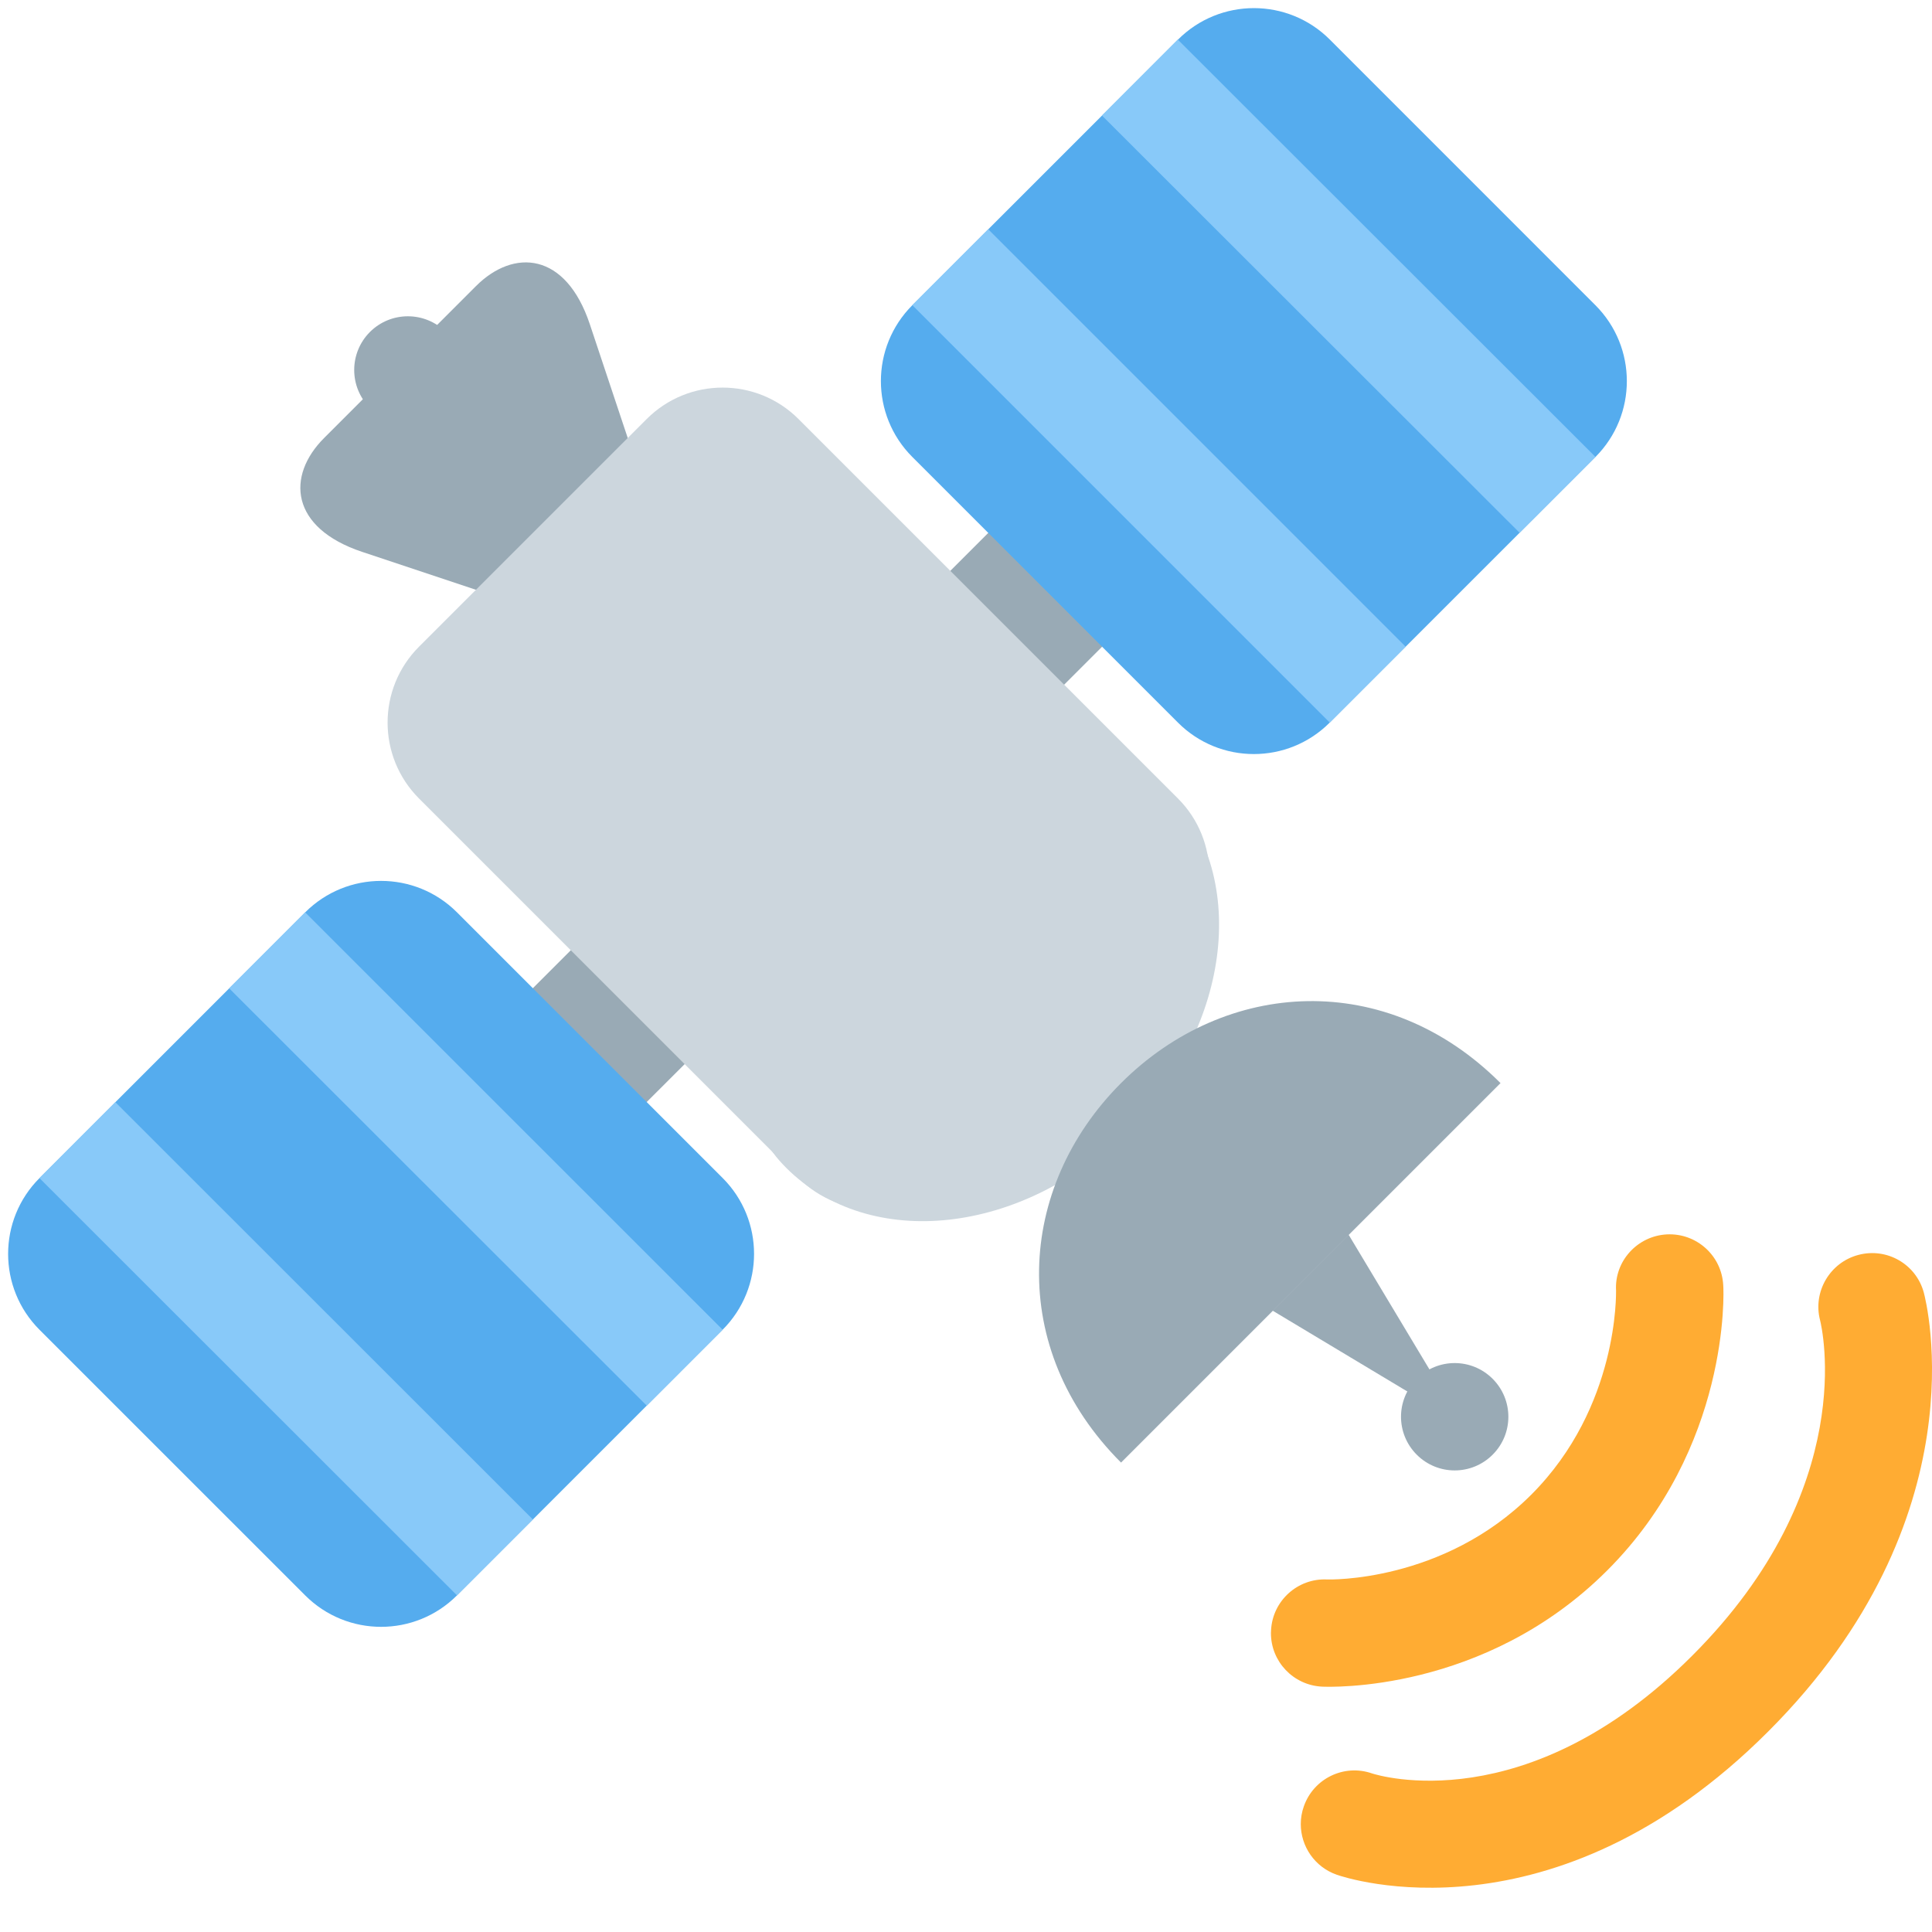
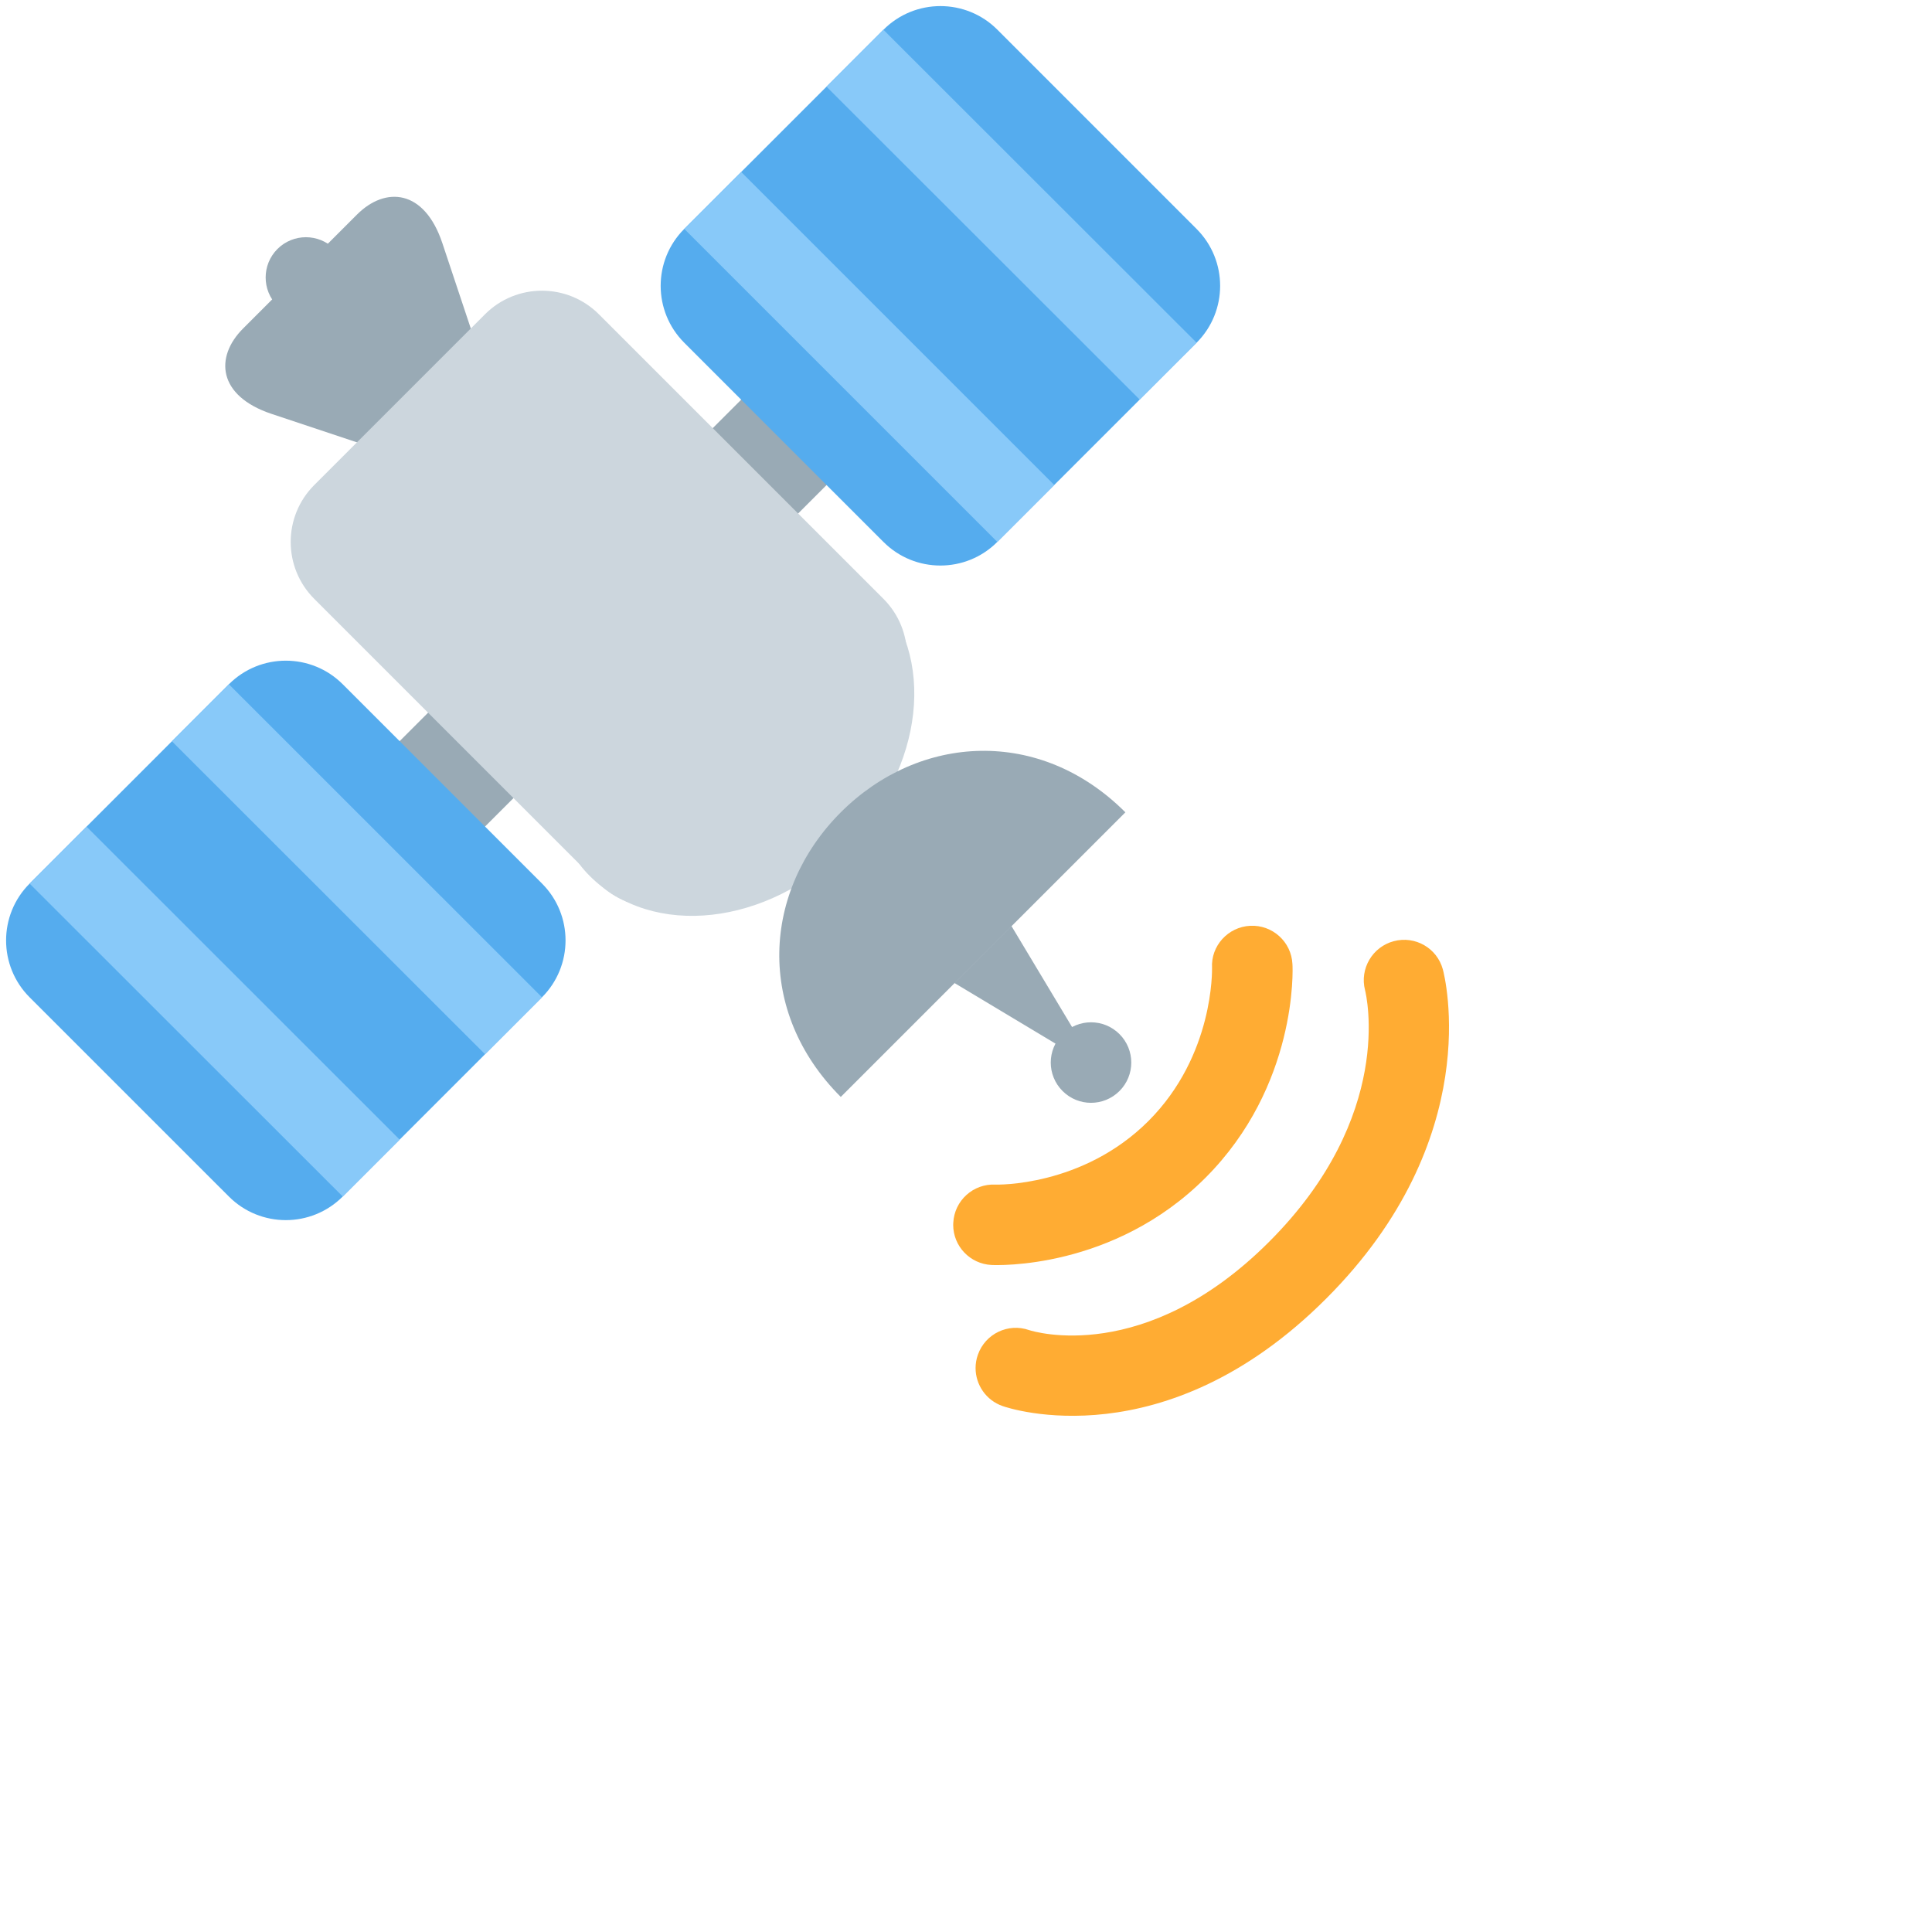
- <svg xmlns="http://www.w3.org/2000/svg" viewBox="0 0 36 36">
+ <svg xmlns="http://www.w3.org/2000/svg" viewBox="0 0 48 48">
  <path fill="#99AAB5" d="M8.514 19.828L19.122 9.223l2.121 2.121L10.635 21.95z" />
  <path fill="#55ACEE" d="M8.515 29.728c-.781.781-2.047.781-2.828 0l-4.95-4.949c-.781-.781-.781-2.048 0-2.828L5.687 17c.781-.781 2.047-.781 2.828 0l4.95 4.95c.781.78.781 2.047 0 2.828l-4.95 4.95zm16.262-16.263c-.78.781-2.047.781-2.827 0L17 8.515c-.781-.781-.781-2.047 0-2.828l4.951-4.95c.781-.781 2.047-.781 2.828 0l4.949 4.95c.781.781.781 2.047.001 2.828l-4.952 4.95z" />
  <path fill="#99AAB5" d="M12.404 10.283L10.99 6.04c-.448-1.342-1.415-1.415-2.122-.708L6.04 8.161c-.708.707-.635 1.674.707 2.122l4.243 1.414 1.414-1.414z" />
  <path fill="#CCD6DD" d="M17.708 21.949c-.782.781-2.048.781-2.829.001l-7.071-7.071c-.781-.781-.781-2.048 0-2.829l4.242-4.242c.781-.781 2.048-.781 2.829 0l7.071 7.071c.78.781.78 2.047-.001 2.829l-4.241 4.241z" />
  <path fill="#CCD6DD" d="M21.016 21.055c-1.952 1.953-4.802 2.269-6.364.708-1.562-1.562.876-2.29 2.829-4.243 1.953-1.953 2.681-4.39 4.243-2.829 1.561 1.562 1.245 4.411-.708 6.364z" />
  <path fill="#99AAB5" d="M27.96 20.182c-2.12-2.122-5.118-1.951-7.071 0-1.952 1.954-2.121 4.95 0 7.071l7.071-7.071zm-2.828 2.829l2.121 3.535-3.535-2.121z" />
  <path fill="#99AAB5" d="M27.813 27.106c-.391.391-1.023.391-1.414 0s-.391-1.023 0-1.414 1.023-.391 1.414 0 .391 1.024 0 1.414z" />
  <path fill="#88C9F9" d="M4.27 18.416L5.686 17l7.779 7.777-1.414 1.415zM17 5.686l1.414-1.414 7.778 7.778-1.414 1.414zM.735 21.952l1.414-1.415 7.78 7.776-1.414 1.414zm19.798-19.8L21.946.737l7.781 7.775-1.413 1.414z" />
  <path fill="#99AAB5" d="M8.307 7.601c-.39.39-1.023.39-1.414 0-.391-.391-.39-1.024 0-1.415.391-.39 1.023-.39 1.414 0 .391.391.391 1.024 0 1.415z" />
  <path fill="#FFAC33" d="M23.682 30.431l.002-.051c.027-.552.497-.977 1.049-.949.016.001 2.156.063 3.8-1.58 1.637-1.638 1.578-3.772 1.58-3.801-.033-.55.397-1.021.948-1.049.552-.027 1.022.397 1.049.949.012.122.123 3.028-2.163 5.314-2.288 2.287-5.191 2.17-5.314 2.164-.535-.027-.951-.468-.951-.997z" />
  <path fill="#FFAC33" d="M24.238 33.989c0-.109.018-.221.057-.33.182-.521.752-.796 1.273-.613.107.034 2.877.893 5.964-2.195 3.127-3.126 2.414-6.126 2.382-6.252-.137-.529.184-1.077.716-1.216.53-.14 1.073.172 1.217.701.046.17 1.077 4.205-2.9 8.181-4.014 4.016-7.876 2.726-8.038 2.668-.413-.144-.671-.531-.671-.944z" />
</svg>
